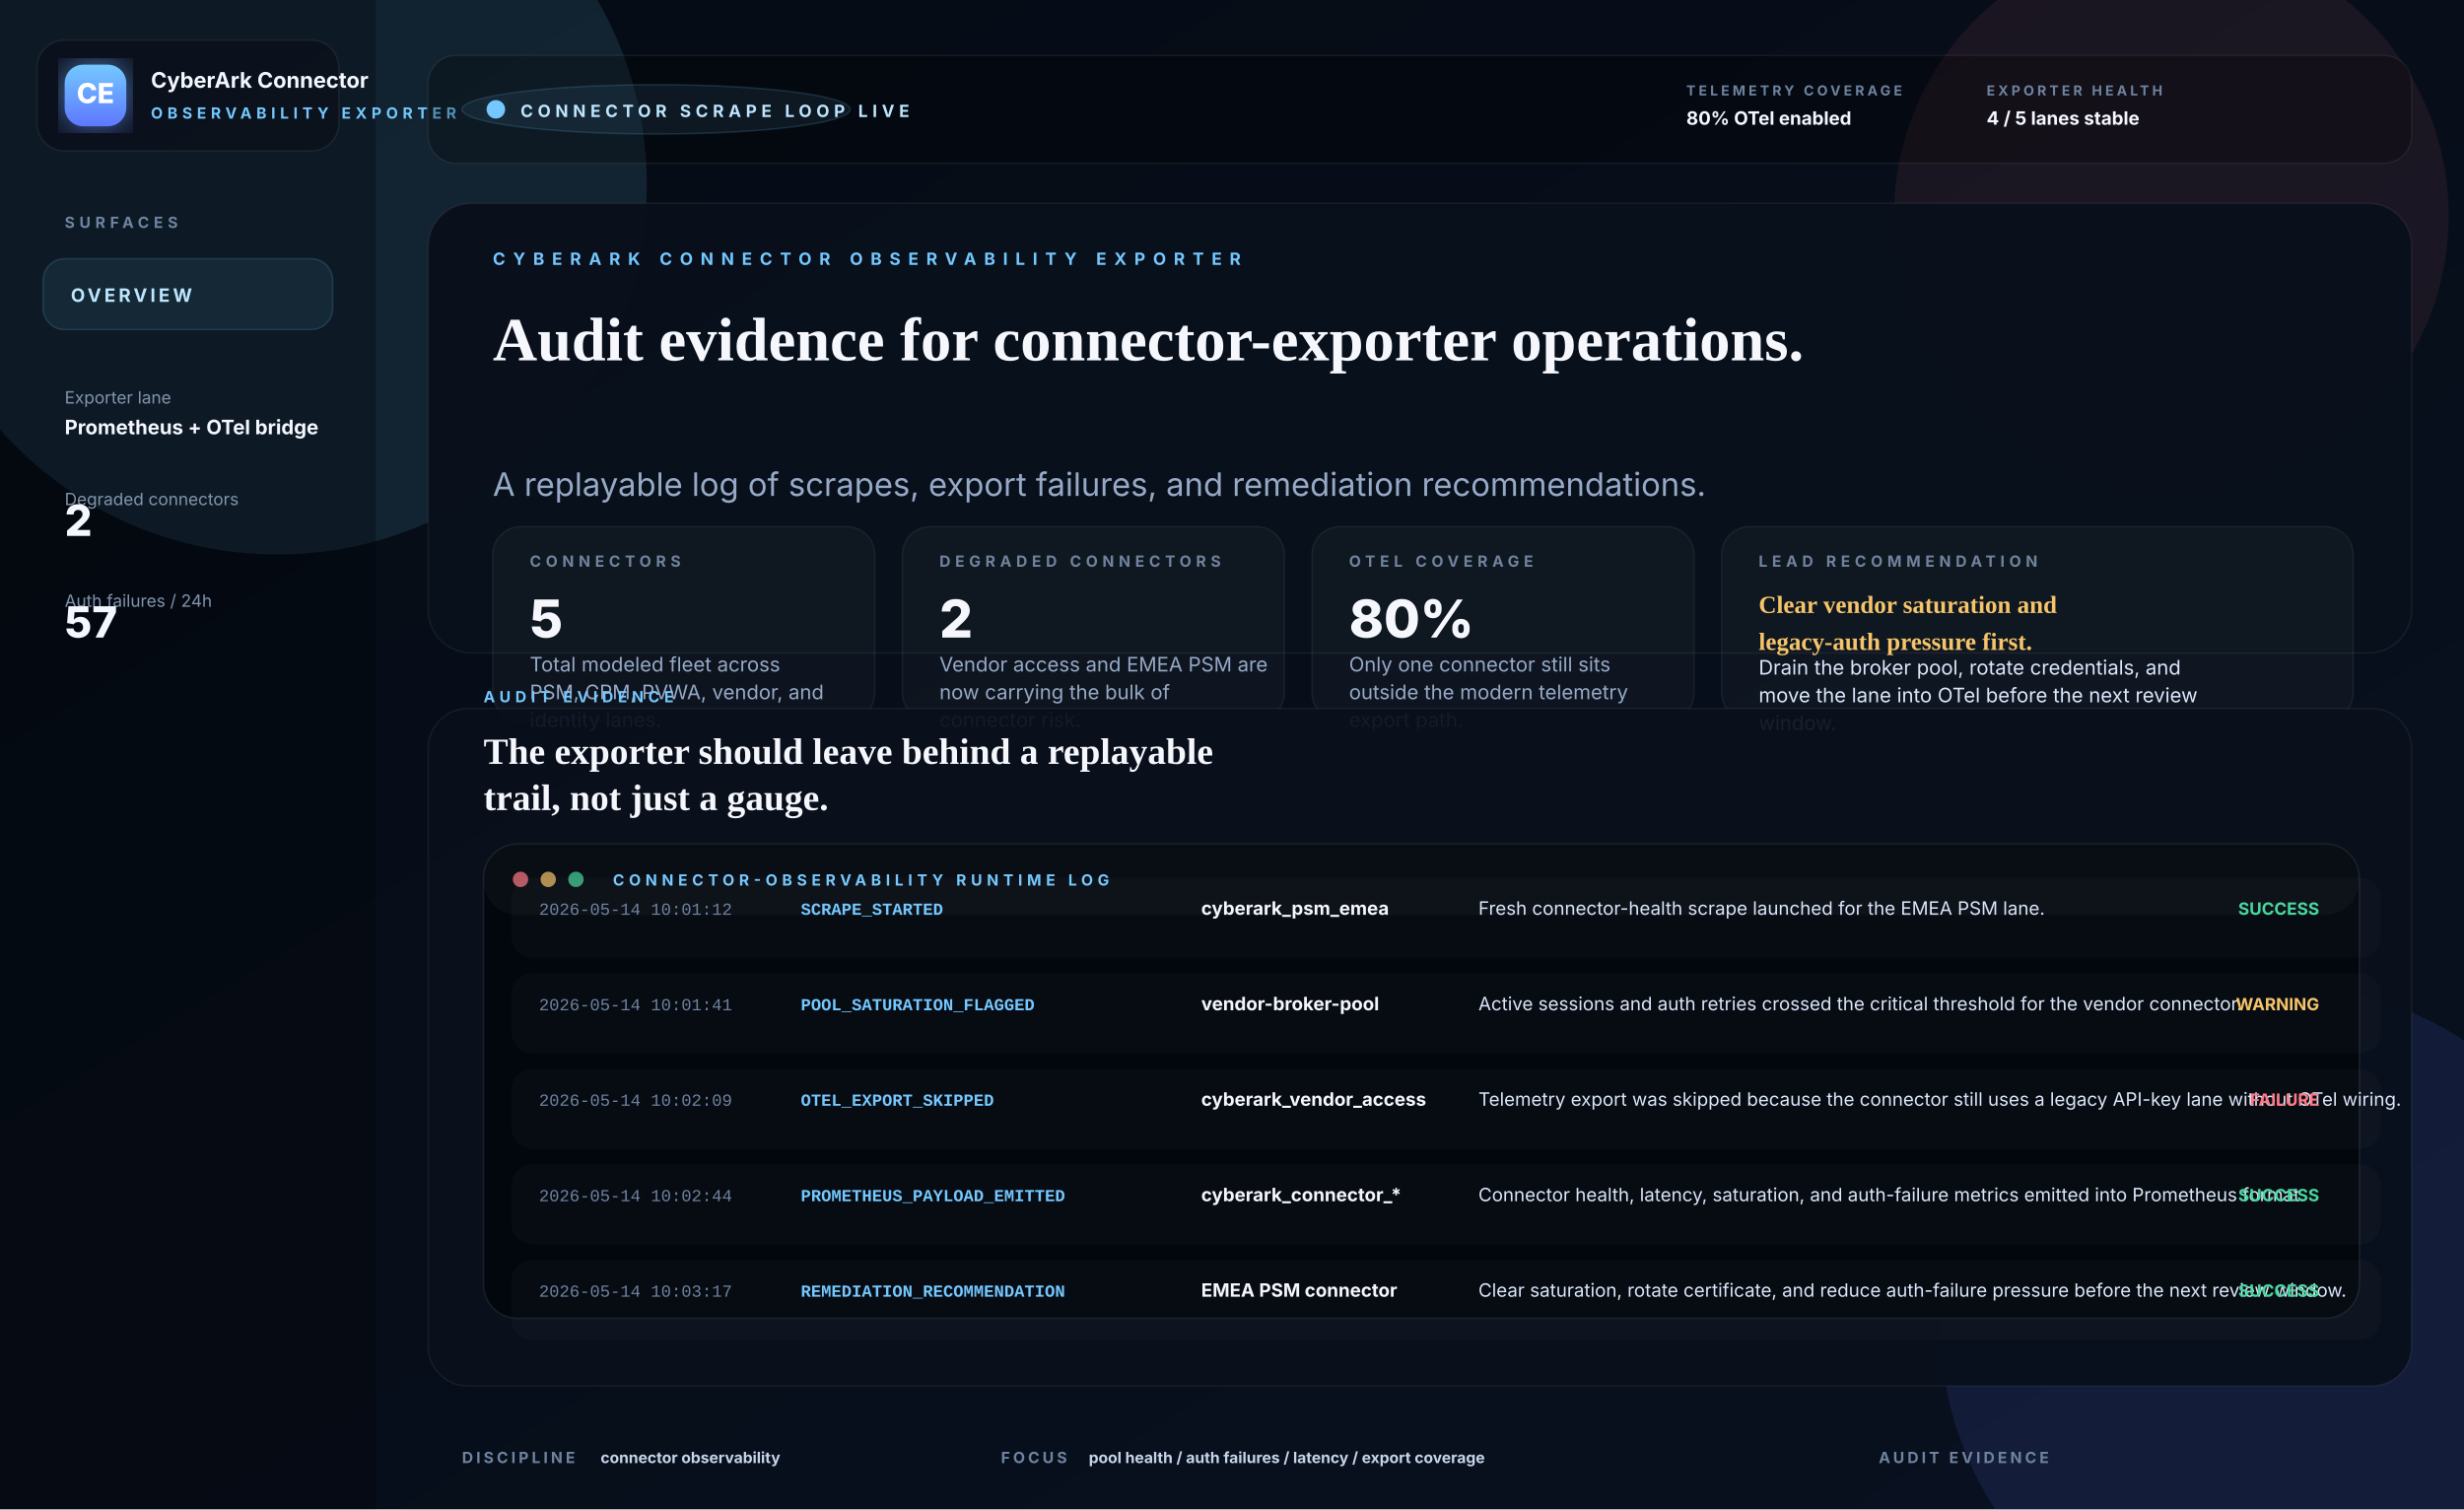
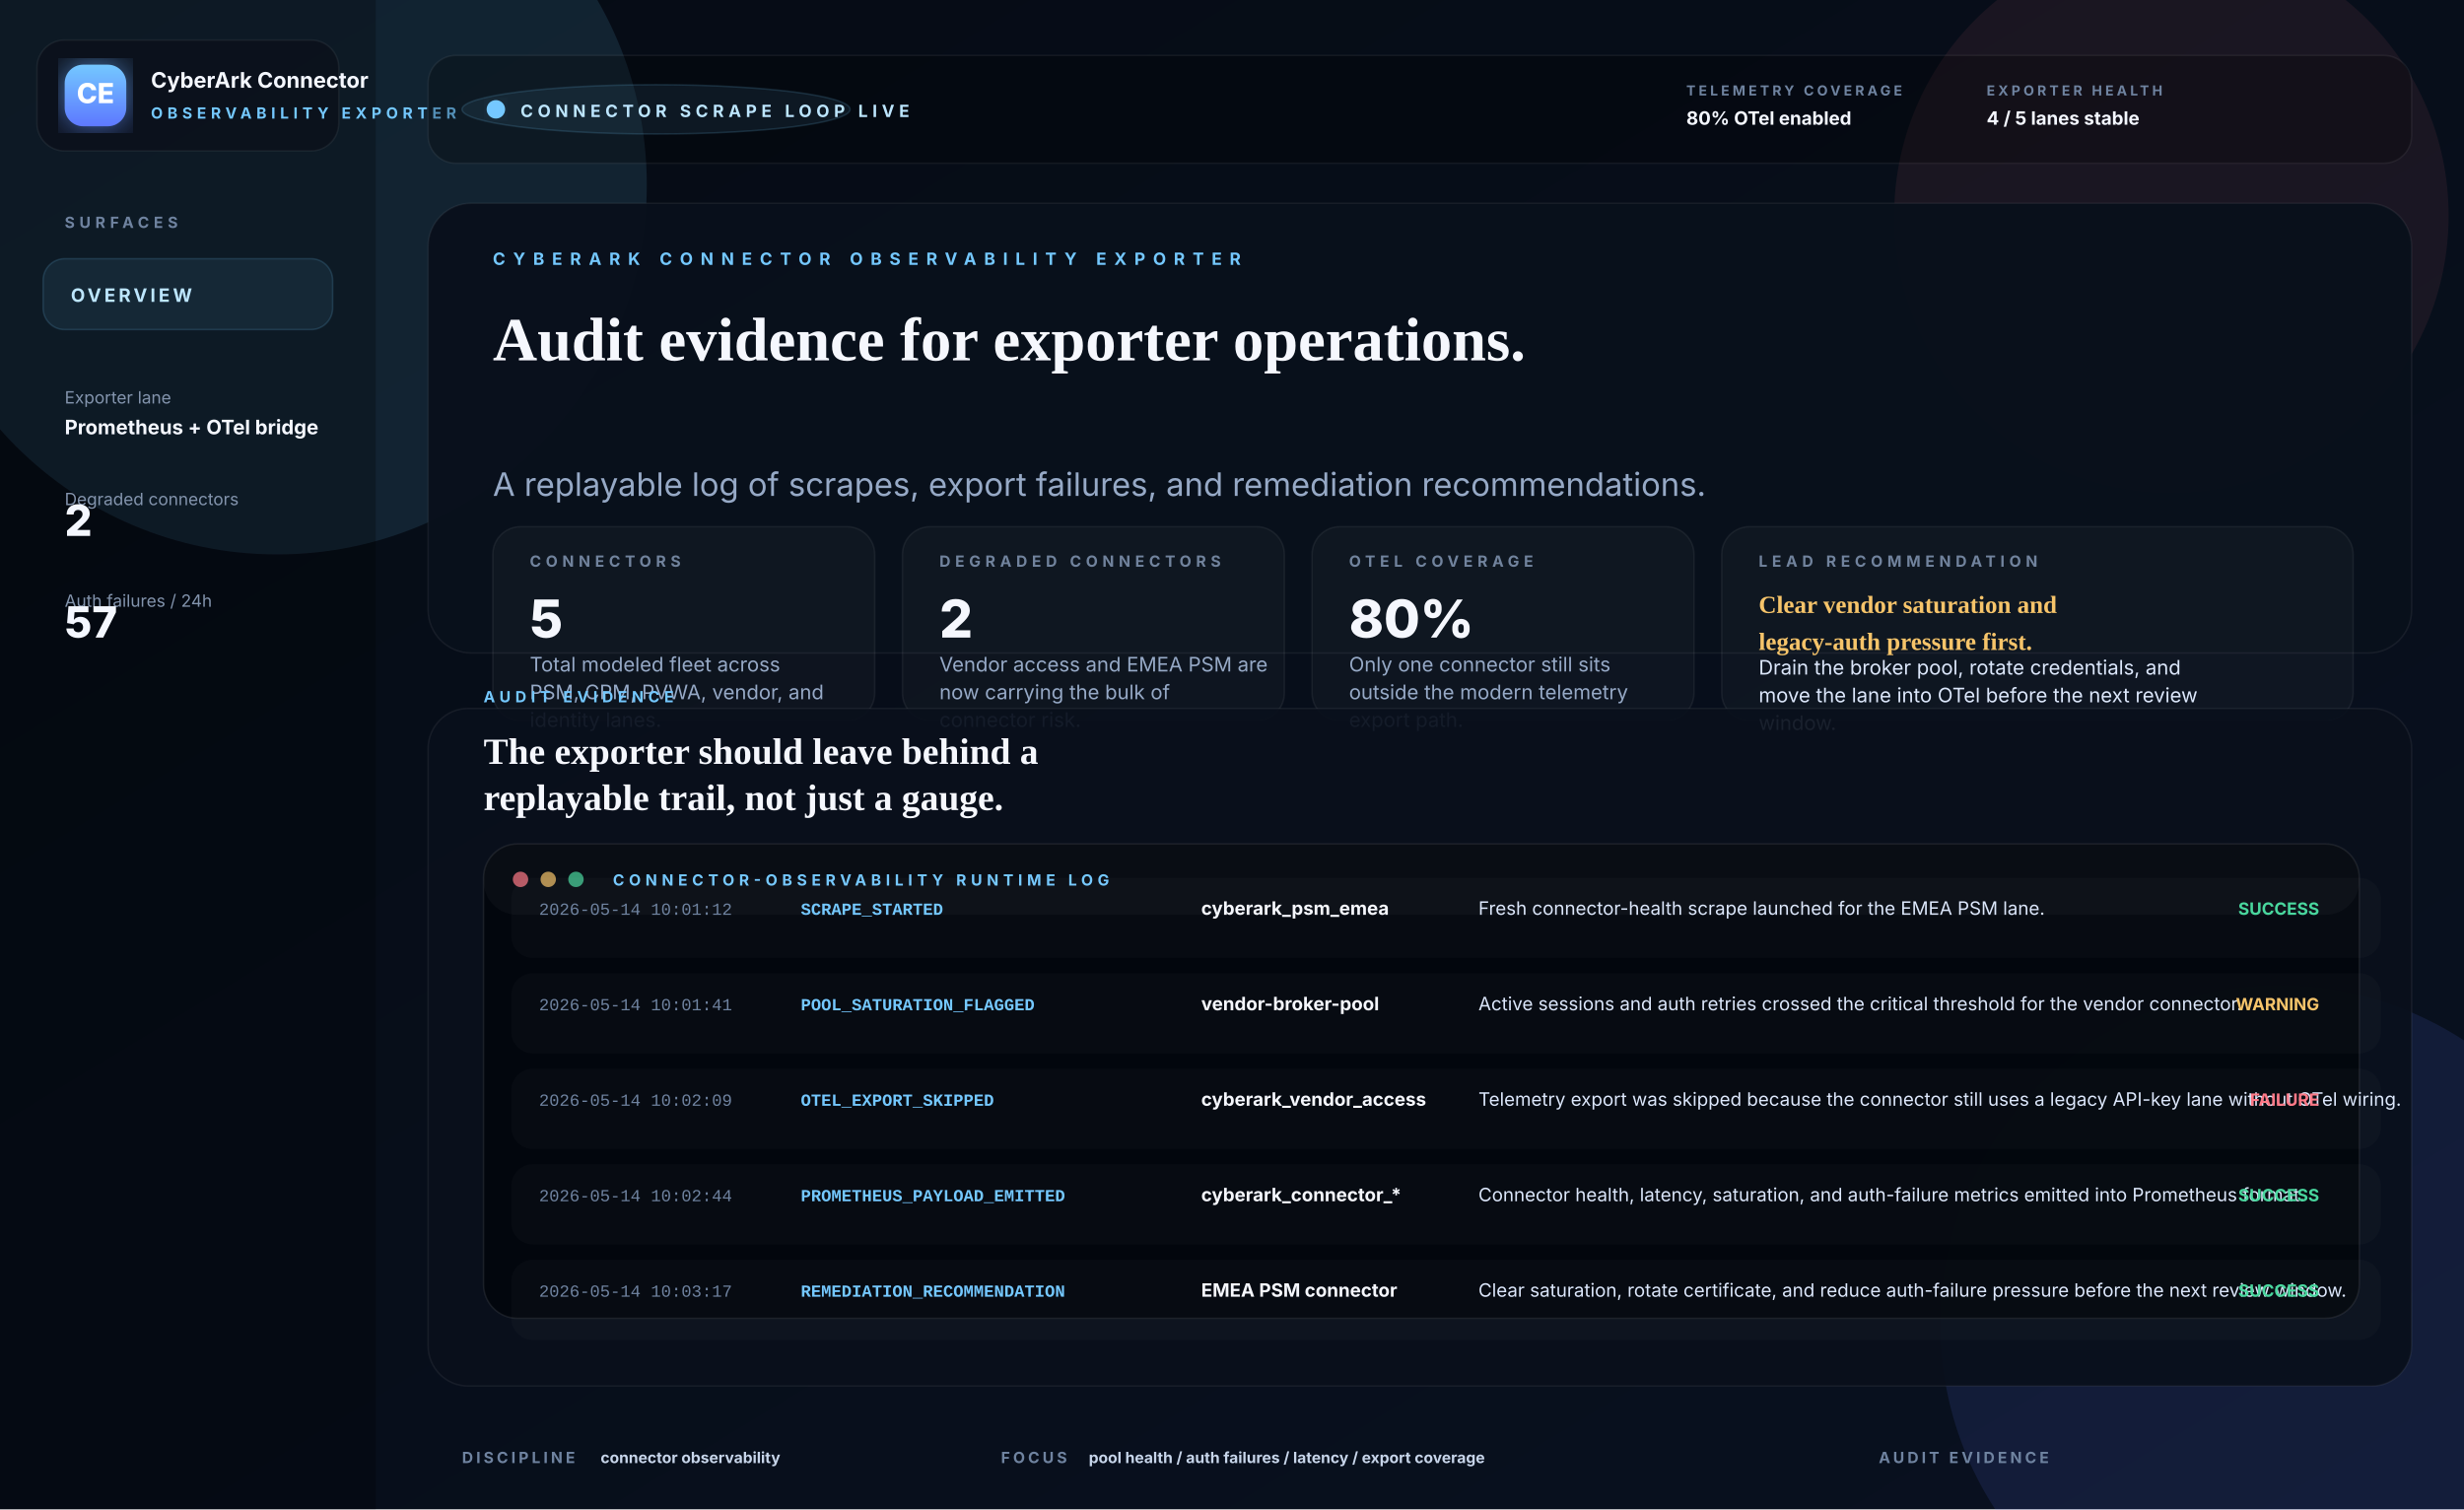
<svg xmlns="http://www.w3.org/2000/svg" width="1600" height="980" viewBox="0 0 1600 980">
  <defs>
    <linearGradient id="bgFade" x1="0" x2="1" y1="0" y2="1">
      <stop offset="0%" stop-color="#050b14" />
      <stop offset="100%" stop-color="#091120" />
    </linearGradient>
    <linearGradient id="panelStroke" x1="0" x2="1" y1="0" y2="1">
      <stop offset="0%" stop-color="rgba(117, 200, 255, 0.36)" />
      <stop offset="100%" stop-color="rgba(93, 120, 255, 0.16)" />
    </linearGradient>
    <linearGradient id="blueBar" x1="0" x2="0" y1="0" y2="1">
      <stop offset="0%" stop-color="#74c8ff" />
      <stop offset="100%" stop-color="#5d78ff" />
    </linearGradient>
    <linearGradient id="goodBar" x1="0" x2="1" y1="0" y2="0">
      <stop offset="0%" stop-color="#2f92d6" />
      <stop offset="100%" stop-color="#49d79e" />
    </linearGradient>
    <linearGradient id="warnBar" x1="0" x2="1" y1="0" y2="0">
      <stop offset="0%" stop-color="#4d8cf2" />
      <stop offset="100%" stop-color="#f6c46a" />
    </linearGradient>
    <linearGradient id="hotBar" x1="0" x2="1" y1="0" y2="0">
      <stop offset="0%" stop-color="#d14d6c" />
      <stop offset="100%" stop-color="#ff7987" />
    </linearGradient>
    <filter id="glow">
      <feGaussianBlur stdDeviation="14" result="blur" />
      <feMerge>
        <feMergeNode in="blur" />
        <feMergeNode in="SourceGraphic" />
      </feMerge>
    </filter>
  </defs>
  <rect width="1600" height="980" fill="url(#bgFade)" />
  <circle cx="180" cy="120" r="240" fill="rgba(116,200,255,0.12)" />
  <circle cx="1410" cy="140" r="180" fill="rgba(255,121,135,0.08)" />
  <circle cx="1480" cy="860" r="220" fill="rgba(93,120,255,0.12)" />
  <rect x="0" y="0" width="244" height="980" fill="rgba(0,0,0,0.25)" />
  <rect x="24" y="26" width="196" height="72" rx="18" fill="rgba(11,17,28,0.94)" stroke="rgba(255,255,255,0.06)" />
  <rect x="42" y="42" width="40" height="40" rx="12" fill="url(#blueBar)" filter="url(#glow)" />
  <text x="62" y="67" fill="#ffffff" font-size="18" text-anchor="middle" font-family="Inter, Segoe UI, sans-serif" font-weight="800">CE</text>
  <text x="98" y="57" fill="#f4f7ff" font-size="14" font-family="Inter, Segoe UI, sans-serif" font-weight="700">CyberArk Connector</text>
  <text x="98" y="77" fill="#74c8ff" font-size="10" letter-spacing="3" font-family="Inter, Segoe UI, sans-serif" font-weight="700">OBSERVABILITY EXPORTER</text>
  <text x="42" y="148" fill="#6f83a0" font-size="10" letter-spacing="3" font-family="Inter, Segoe UI, sans-serif" font-weight="700">SURFACES</text>
  <rect x="28" y="168" width="188" height="46" rx="14" fill="rgba(116,200,255,0.08)" stroke="rgba(116,200,255,0.16)" />
  <text x="46" y="196" fill="#bde6ff" font-size="12" letter-spacing="2" font-family="Inter, Segoe UI, sans-serif" font-weight="700">OVERVIEW</text>
  <text x="42" y="262" fill="#8394ad" font-size="11" font-family="Inter, Segoe UI, sans-serif">Exporter lane</text>
  <text x="42" y="282" fill="#f4f7ff" font-size="13" font-family="Inter, Segoe UI, sans-serif" font-weight="700">Prometheus + OTel bridge</text>
  <text x="42" y="328" fill="#8394ad" font-size="11" font-family="Inter, Segoe UI, sans-serif">Degraded connectors</text>
  <text x="42" y="348" fill="#f4f7ff" font-size="28" font-family="Inter, Segoe UI, sans-serif" font-weight="800">2</text>
  <text x="42" y="394" fill="#8394ad" font-size="11" font-family="Inter, Segoe UI, sans-serif">Auth failures / 24h</text>
  <text x="42" y="414" fill="#f4f7ff" font-size="28" font-family="Inter, Segoe UI, sans-serif" font-weight="800">57</text>
  <rect x="278" y="36" width="1288" height="70" rx="18" fill="rgba(0,0,0,0.28)" stroke="rgba(255,255,255,0.06)" />
  <rect x="300" y="55" width="252" height="32" rx="999" fill="rgba(116,200,255,0.08)" stroke="rgba(116,200,255,0.16)" />
  <circle cx="322" cy="71" r="6" fill="#74c8ff" filter="url(#glow)" />
  <text x="338" y="76" fill="#bde6ff" font-size="11" letter-spacing="3" font-family="Inter, Segoe UI, sans-serif" font-weight="700">CONNECTOR SCRAPE LOOP LIVE</text>
  <text x="1095" y="62" fill="#6f83a0" font-size="9" letter-spacing="2" font-family="Inter, Segoe UI, sans-serif" font-weight="700">TELEMETRY COVERAGE</text>
  <text x="1095" y="81" fill="#f4f7ff" font-size="12" font-family="Inter, Segoe UI, sans-serif" font-weight="700">80% OTel enabled</text>
  <text x="1290" y="62" fill="#6f83a0" font-size="9" letter-spacing="2" font-family="Inter, Segoe UI, sans-serif" font-weight="700">EXPORTER HEALTH</text>
  <text x="1290" y="81" fill="#f4f7ff" font-size="12" font-family="Inter, Segoe UI, sans-serif" font-weight="700">4 / 5 lanes stable</text>
  <rect x="278" y="132" width="1288" height="292" rx="28" fill="rgba(9,16,28,0.96)" stroke="rgba(255,255,255,0.06)" />
  <text x="320" y="172" fill="#74c8ff" font-size="11" letter-spacing="5" font-family="Inter, Segoe UI, sans-serif" font-weight="700">CYBERARK CONNECTOR OBSERVABILITY EXPORTER</text>
  <text x="320" y="234" fill="#f5f7fd" font-size="40" font-family="Georgia, Times New Roman, serif" font-weight="700">
-     <tspan x="320" dy="0">Audit evidence for connector-exporter operations.</tspan>
+     <tspan x="320" dy="0">Audit evidence for exporter operations.</tspan>
  </text>
  <text x="320" y="322" fill="#96a9c6" font-size="21" font-family="Inter, Segoe UI, sans-serif" font-weight="400">
    <tspan x="320" dy="0">A replayable log of scrapes, export failures, and remediation recommendations.</tspan>
  </text>
  <rect x="320" y="342" width="248" height="126" rx="18" fill="rgba(255,255,255,0.03)" stroke="rgba(255,255,255,0.06)" />
  <text x="344" y="368" fill="#71839d" font-size="10" letter-spacing="3" font-family="Inter, Segoe UI, sans-serif" font-weight="700">CONNECTORS</text>
  <text x="344" y="414" fill="#f5f7fd" font-size="34" font-family="Inter, Segoe UI, sans-serif" font-weight="800">5</text>
  <text x="344" y="436" fill="#96a9c6" font-size="13" font-family="Inter, Segoe UI, sans-serif" font-weight="400">
    <tspan x="344" dy="0">Total modeled fleet across</tspan>
    <tspan x="344" dy="18">PSM, CPM, PVWA, vendor, and</tspan>
    <tspan x="344" dy="18">identity lanes.</tspan>
  </text>
  <rect x="586" y="342" width="248" height="126" rx="18" fill="rgba(255,255,255,0.03)" stroke="rgba(255,255,255,0.06)" />
  <text x="610" y="368" fill="#71839d" font-size="10" letter-spacing="3" font-family="Inter, Segoe UI, sans-serif" font-weight="700">DEGRADED CONNECTORS</text>
  <text x="610" y="414" fill="#f5f7fd" font-size="34" font-family="Inter, Segoe UI, sans-serif" font-weight="800">2</text>
  <text x="610" y="436" fill="#96a9c6" font-size="13" font-family="Inter, Segoe UI, sans-serif" font-weight="400">
    <tspan x="610" dy="0">Vendor access and EMEA PSM are</tspan>
    <tspan x="610" dy="18">now carrying the bulk of</tspan>
    <tspan x="610" dy="18">connector risk.</tspan>
  </text>
  <rect x="852" y="342" width="248" height="126" rx="18" fill="rgba(255,255,255,0.03)" stroke="rgba(255,255,255,0.06)" />
  <text x="876" y="368" fill="#71839d" font-size="10" letter-spacing="3" font-family="Inter, Segoe UI, sans-serif" font-weight="700">OTEL COVERAGE</text>
  <text x="876" y="414" fill="#f5f7fd" font-size="34" font-family="Inter, Segoe UI, sans-serif" font-weight="800">80%</text>
  <text x="876" y="436" fill="#96a9c6" font-size="13" font-family="Inter, Segoe UI, sans-serif" font-weight="400">
    <tspan x="876" dy="0">Only one connector still sits</tspan>
    <tspan x="876" dy="18">outside the modern telemetry</tspan>
    <tspan x="876" dy="18">export path.</tspan>
  </text>
  <rect x="1118" y="342" width="410" height="126" rx="18" fill="rgba(255,255,255,0.03)" stroke="rgba(255,255,255,0.06)" />
  <text x="1142" y="368" fill="#71839d" font-size="10" letter-spacing="3" font-family="Inter, Segoe UI, sans-serif" font-weight="700">LEAD RECOMMENDATION</text>
  <text x="1142" y="398" fill="#f6c46a" font-size="16" font-family="Georgia, Times New Roman, serif" font-weight="700">
    <tspan x="1142" dy="0">Clear vendor saturation and</tspan>
    <tspan x="1142" dy="24">legacy-auth pressure first.</tspan>
  </text>
  <text x="1142" y="438" fill="#dce7fb" font-size="13" font-family="Inter, Segoe UI, sans-serif" font-weight="400">
    <tspan x="1142" dy="0">Drain the broker pool, rotate credentials, and</tspan>
    <tspan x="1142" dy="18">move the lane into OTel before the next review</tspan>
    <tspan x="1142" dy="18">window.</tspan>
  </text>
  <rect x="278" y="460" width="1288" height="440" rx="26" fill="rgba(9,16,28,0.92)" stroke="rgba(255,255,255,0.06)" />
  <text x="314" y="456" fill="#74c8ff" font-size="10" letter-spacing="3" font-family="Inter, Segoe UI, sans-serif" font-weight="700">AUDIT EVIDENCE</text>
  <text x="314" y="496" fill="#f5f7fd" font-size="24" font-family="Georgia, Times New Roman, serif" font-weight="700">
-     <tspan x="314" dy="0">The exporter should leave behind a replayable</tspan>
-     <tspan x="314" dy="30">trail, not just a gauge.</tspan>
+     <tspan x="314" dy="0">The exporter should leave behind a</tspan>
+     <tspan x="314" dy="30">replayable trail, not just a gauge.</tspan>
  </text>
  <rect x="314" y="548" width="1218" height="308" rx="22" fill="rgba(2,6,12,0.90)" stroke="rgba(255,255,255,0.08)" />
  <rect x="314" y="548" width="1218" height="46" rx="22" fill="rgba(255,255,255,0.03)" />
  <circle cx="338" cy="571" r="5" fill="rgba(255,121,135,0.7)" />
  <circle cx="356" cy="571" r="5" fill="rgba(246,196,106,0.7)" />
  <circle cx="374" cy="571" r="5" fill="rgba(73,215,158,0.7)" />
  <text x="398" y="575" fill="#74c8ff" font-size="10" letter-spacing="3" font-family="Inter, Segoe UI, sans-serif" font-weight="700">CONNECTOR-OBSERVABILITY RUNTIME LOG</text>
  <rect x="332" y="570" width="1214" height="52" rx="14" fill="rgba(255,255,255,0.02)" />
  <text x="350" y="594" fill="#6f83a0" font-size="11" font-family="Consolas, 'Courier New', monospace">2026-05-14 10:01:12</text>
  <text x="520" y="594" fill="#74c8ff" font-size="11" font-family="Consolas, 'Courier New', monospace" font-weight="700">SCRAPE_STARTED</text>
  <text x="780" y="594" fill="#f5f7fd" font-size="12" font-family="Inter, Segoe UI, sans-serif" font-weight="700">cyberark_psm_emea</text>
  <text x="960" y="594" fill="#dce7fb" font-size="12" font-family="Inter, Segoe UI, sans-serif">Fresh connector-health scrape launched for the EMEA PSM lane.</text>
  <text x="1506" y="594" text-anchor="end" fill="#49d79e" font-size="11" font-family="Inter, Segoe UI, sans-serif" font-weight="700">SUCCESS</text>
  <rect x="332" y="632" width="1214" height="52" rx="14" fill="rgba(255,255,255,0.02)" />
  <text x="350" y="656" fill="#6f83a0" font-size="11" font-family="Consolas, 'Courier New', monospace">2026-05-14 10:01:41</text>
  <text x="520" y="656" fill="#74c8ff" font-size="11" font-family="Consolas, 'Courier New', monospace" font-weight="700">POOL_SATURATION_FLAGGED</text>
  <text x="780" y="656" fill="#f5f7fd" font-size="12" font-family="Inter, Segoe UI, sans-serif" font-weight="700">vendor-broker-pool</text>
  <text x="960" y="656" fill="#dce7fb" font-size="12" font-family="Inter, Segoe UI, sans-serif">Active sessions and auth retries crossed the critical threshold for the vendor connector.</text>
  <text x="1506" y="656" text-anchor="end" fill="#f6c46a" font-size="11" font-family="Inter, Segoe UI, sans-serif" font-weight="700">WARNING</text>
  <rect x="332" y="694" width="1214" height="52" rx="14" fill="rgba(255,255,255,0.02)" />
  <text x="350" y="718" fill="#6f83a0" font-size="11" font-family="Consolas, 'Courier New', monospace">2026-05-14 10:02:09</text>
  <text x="520" y="718" fill="#74c8ff" font-size="11" font-family="Consolas, 'Courier New', monospace" font-weight="700">OTEL_EXPORT_SKIPPED</text>
  <text x="780" y="718" fill="#f5f7fd" font-size="12" font-family="Inter, Segoe UI, sans-serif" font-weight="700">cyberark_vendor_access</text>
  <text x="960" y="718" fill="#dce7fb" font-size="12" font-family="Inter, Segoe UI, sans-serif">Telemetry export was skipped because the connector still uses a legacy API-key lane without OTel wiring.</text>
  <text x="1506" y="718" text-anchor="end" fill="#ff7987" font-size="11" font-family="Inter, Segoe UI, sans-serif" font-weight="700">FAILURE</text>
  <rect x="332" y="756" width="1214" height="52" rx="14" fill="rgba(255,255,255,0.02)" />
  <text x="350" y="780" fill="#6f83a0" font-size="11" font-family="Consolas, 'Courier New', monospace">2026-05-14 10:02:44</text>
  <text x="520" y="780" fill="#74c8ff" font-size="11" font-family="Consolas, 'Courier New', monospace" font-weight="700">PROMETHEUS_PAYLOAD_EMITTED</text>
  <text x="780" y="780" fill="#f5f7fd" font-size="12" font-family="Inter, Segoe UI, sans-serif" font-weight="700">cyberark_connector_*</text>
  <text x="960" y="780" fill="#dce7fb" font-size="12" font-family="Inter, Segoe UI, sans-serif">Connector health, latency, saturation, and auth-failure metrics emitted into Prometheus format.</text>
  <text x="1506" y="780" text-anchor="end" fill="#49d79e" font-size="11" font-family="Inter, Segoe UI, sans-serif" font-weight="700">SUCCESS</text>
  <rect x="332" y="818" width="1214" height="52" rx="14" fill="rgba(255,255,255,0.02)" />
  <text x="350" y="842" fill="#6f83a0" font-size="11" font-family="Consolas, 'Courier New', monospace">2026-05-14 10:03:17</text>
  <text x="520" y="842" fill="#74c8ff" font-size="11" font-family="Consolas, 'Courier New', monospace" font-weight="700">REMEDIATION_RECOMMENDATION</text>
  <text x="780" y="842" fill="#f5f7fd" font-size="12" font-family="Inter, Segoe UI, sans-serif" font-weight="700">EMEA PSM connector</text>
  <text x="960" y="842" fill="#dce7fb" font-size="12" font-family="Inter, Segoe UI, sans-serif">Clear saturation, rotate certificate, and reduce auth-failure pressure before the next review window.</text>
  <text x="1506" y="842" text-anchor="end" fill="#49d79e" font-size="11" font-family="Inter, Segoe UI, sans-serif" font-weight="700">SUCCESS</text>
  <text x="300" y="950" fill="#6f83a0" font-size="10" letter-spacing="2" font-family="Inter, Segoe UI, sans-serif" font-weight="700">DISCIPLINE</text>
  <text x="390" y="950" fill="#c7d5ea" font-size="10" font-family="Inter, Segoe UI, sans-serif" font-weight="700">connector observability</text>
  <text x="650" y="950" fill="#6f83a0" font-size="10" letter-spacing="2" font-family="Inter, Segoe UI, sans-serif" font-weight="700">FOCUS</text>
  <text x="707" y="950" fill="#c7d5ea" font-size="10" font-family="Inter, Segoe UI, sans-serif" font-weight="700">pool health / auth failures / latency / export coverage</text>
  <text x="1220" y="950" fill="#6f83a0" font-size="10" letter-spacing="2" font-family="Inter, Segoe UI, sans-serif" font-weight="700">AUDIT EVIDENCE</text>
</svg>
